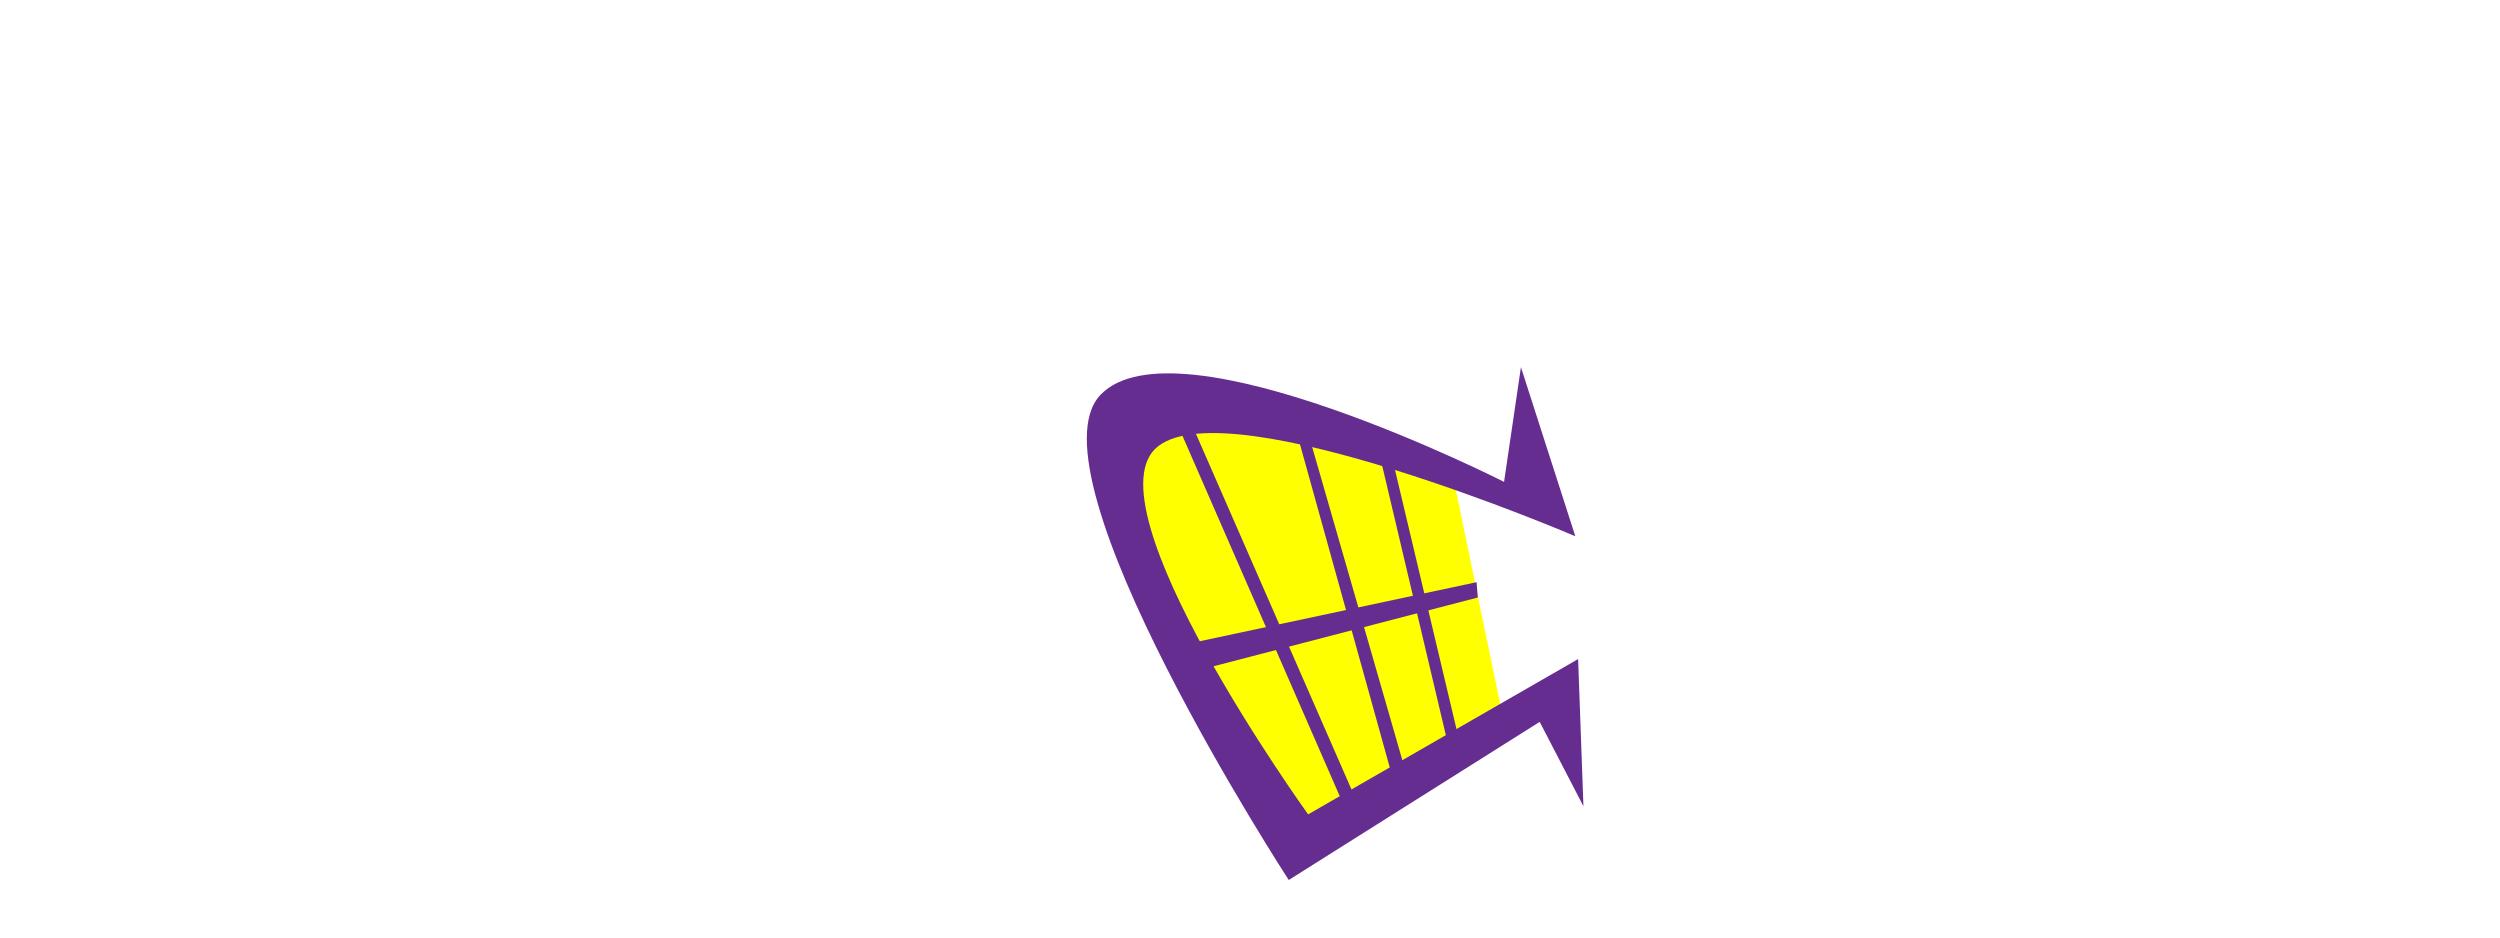
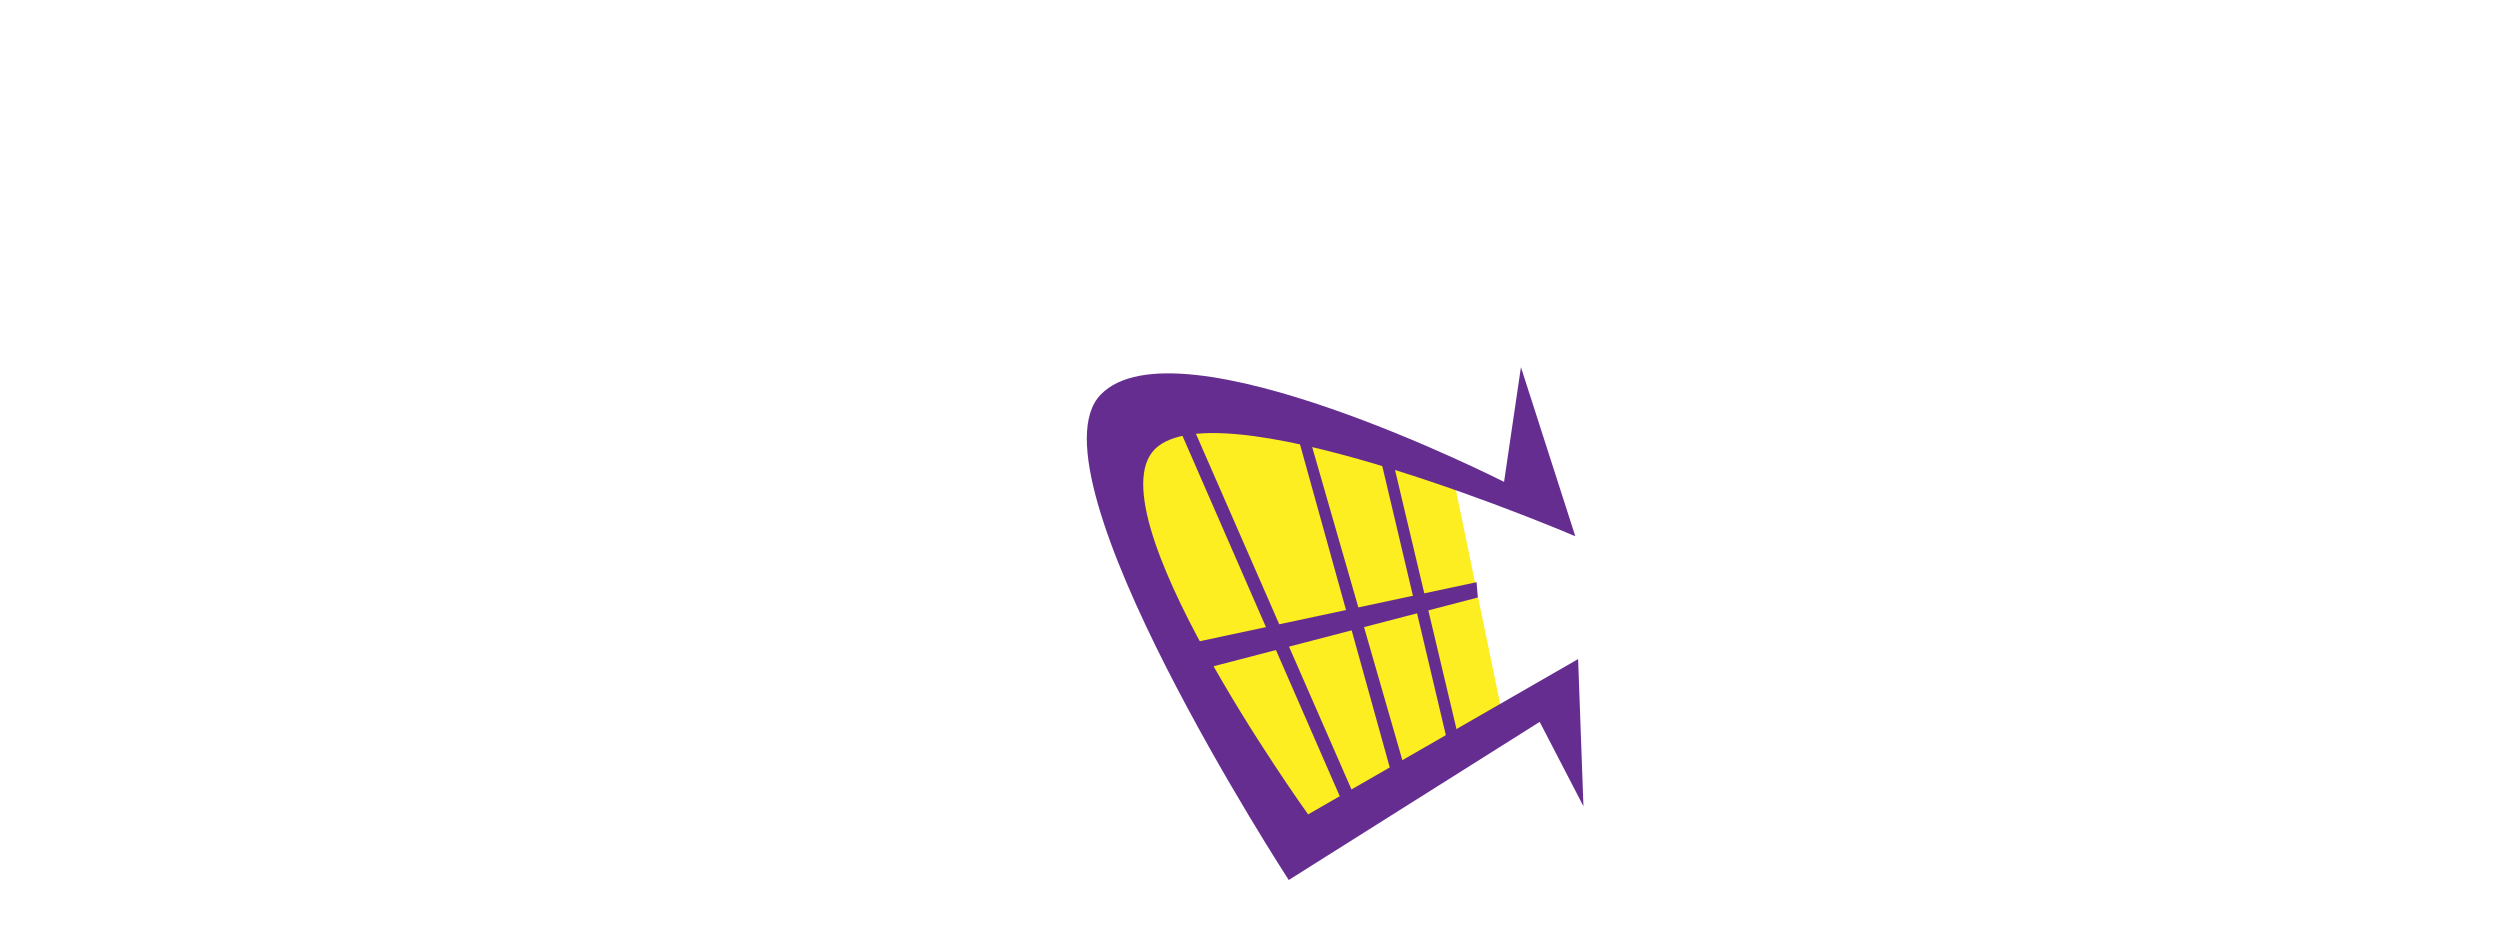
<svg xmlns="http://www.w3.org/2000/svg" version="1.1" id="Layer_1" x="0px" y="0px" viewBox="0 0 800 300" style="enable-background:new 0 0 800 300;" xml:space="preserve">
  <style type="text/css">
- 	.st0{fill:#FFFF00;}
- 	.st1{fill:#662D91;}
+ 			.medium{fill:#00FFFF;}
+ 	.regular{fill:#FF0000;}
+ 	.black{fill:#662D91;}
+ 	.light{fill:#FCEE21;}
</style>
  <g>
-     <polygon class="st0" points="481.4,231.8 465.7,155.9 384.6,124.5 358.4,142.8 363.7,183.8 414.3,271  " />
-     <path class="st1" d="M486.7,117.5l17.4,54.1c0,0-109.9-47.1-133.5-28.8c-23.6,18.3,48,117.8,48,117.8l86.4-49.7l1.7,47.1l-14-27   l-80.3,50.6c0,0-84.6-130-60.2-155.3s129.1,27.9,129.1,27.9L486.7,117.5z" />
-     <polygon class="st1" points="472.5,186.3 382,205.6 387.2,213.5 472.9,191.2  " />
-     <polygon class="st1" points="441.8,146.9 463.2,237.5 466.6,235.5 445.7,147.4  " />
-     <polygon class="st1" points="418.9,139.6 449.6,246.2 445.7,249.1 415,138.6  " />
-     <polygon class="st1" points="428.9,255.2 374.3,130.1 380.9,134.7 435,258.4  " />
+     <polygon class="light" points="481.4,231.8 465.7,155.9 384.6,124.5 358.4,142.8 363.7,183.8 414.3,271  " />
+     <path class="black" d="M486.7,117.5l17.4,54.1c0,0-109.9-47.1-133.5-28.8c-23.6,18.3,48,117.8,48,117.8l86.4-49.7l1.7,47.1l-14-27   l-80.3,50.6c0,0-84.6-130-60.2-155.3s129.1,27.9,129.1,27.9L486.7,117.5z" />
+     <polygon class="black" points="472.5,186.3 382,205.6 387.2,213.5 472.9,191.2  " />
+     <polygon class="black" points="441.8,146.9 463.2,237.5 466.6,235.5 445.7,147.4  " />
+     <polygon class="black" points="418.9,139.6 449.6,246.2 445.7,249.1 415,138.6  " />
+     <polygon class="black" points="428.9,255.2 374.3,130.1 380.9,134.7 435,258.4  " />
  </g>
</svg>
